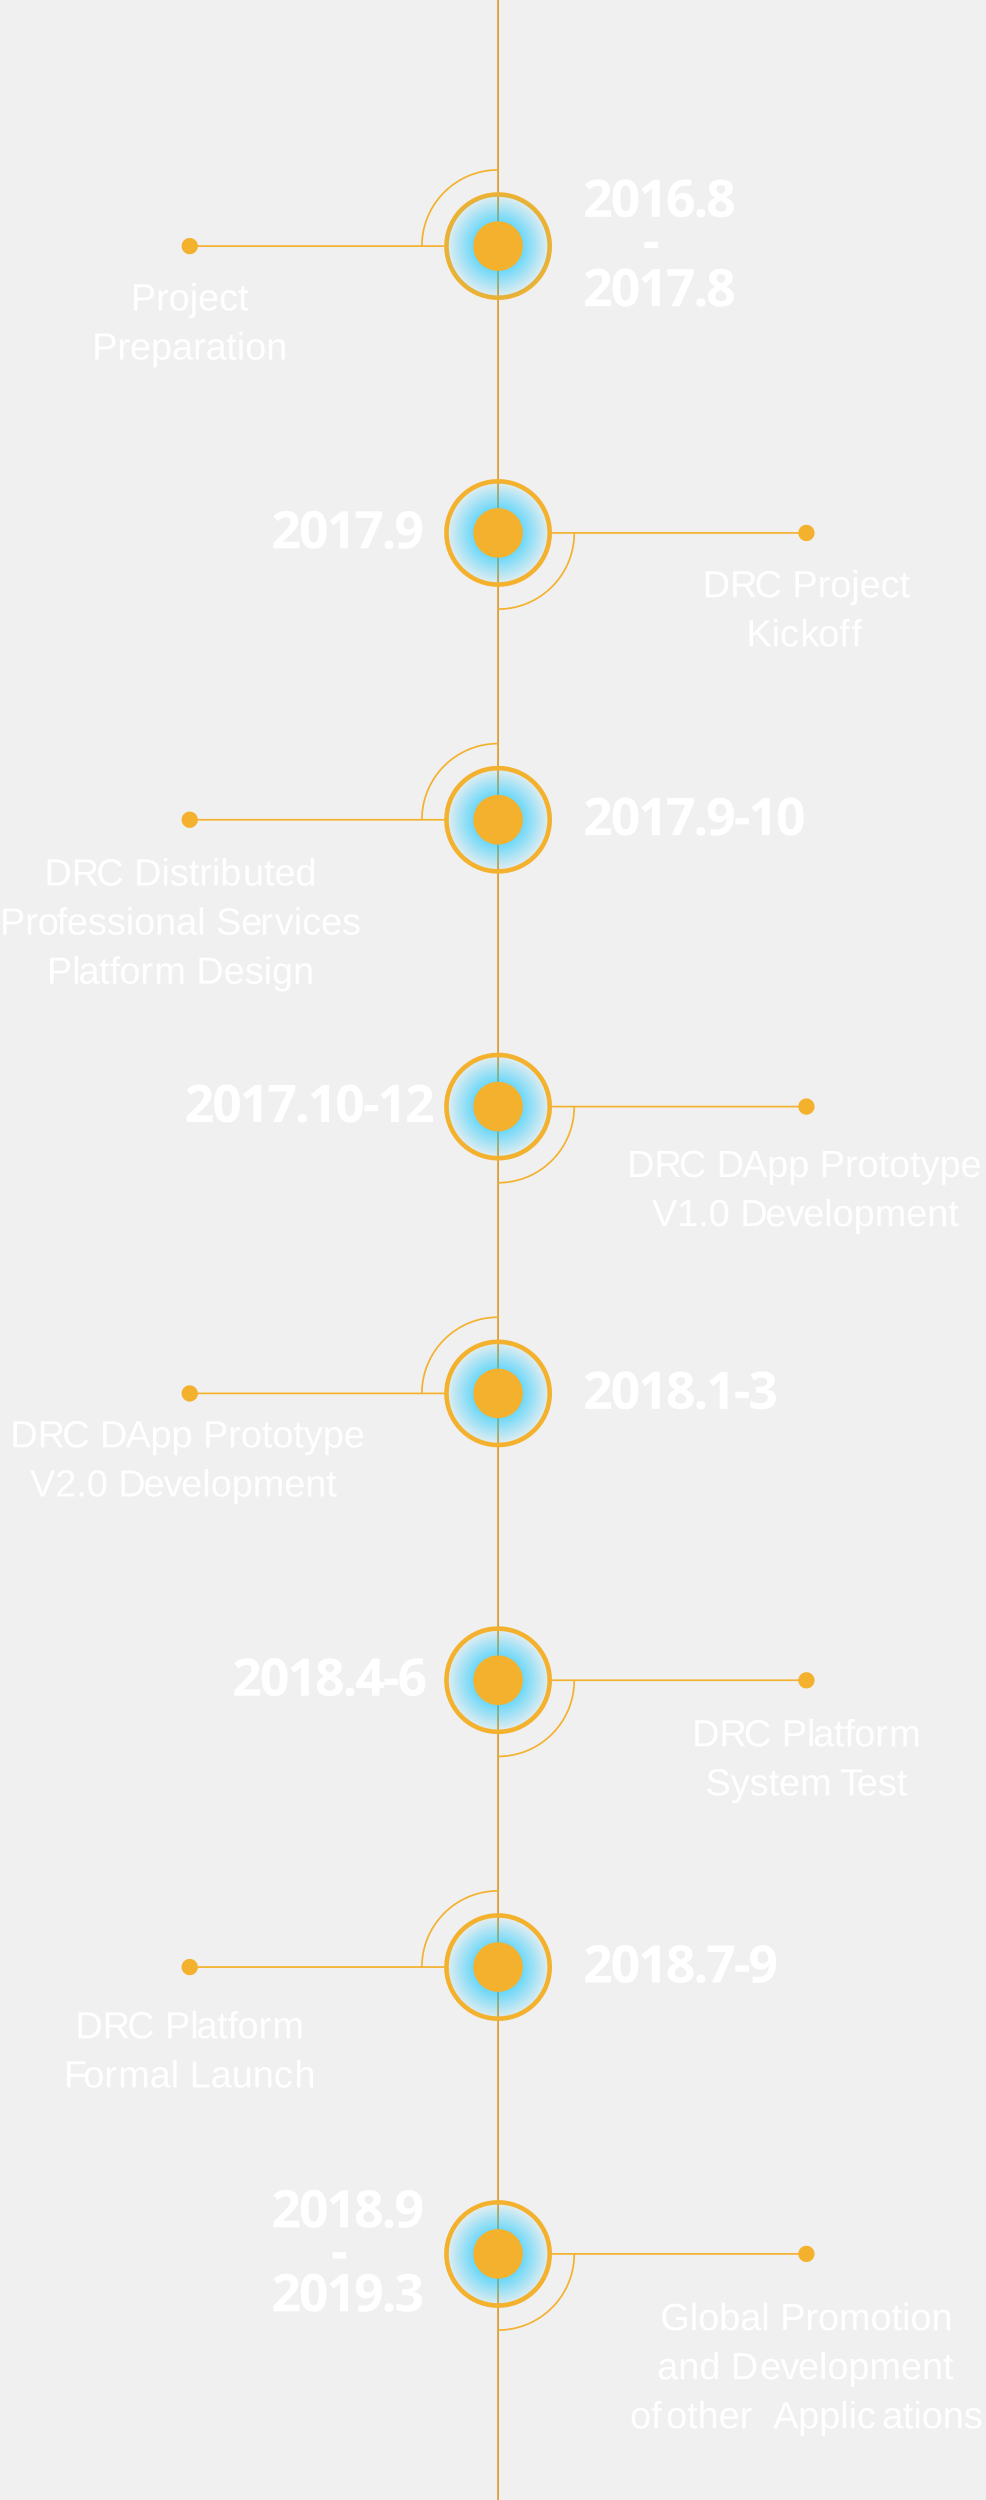
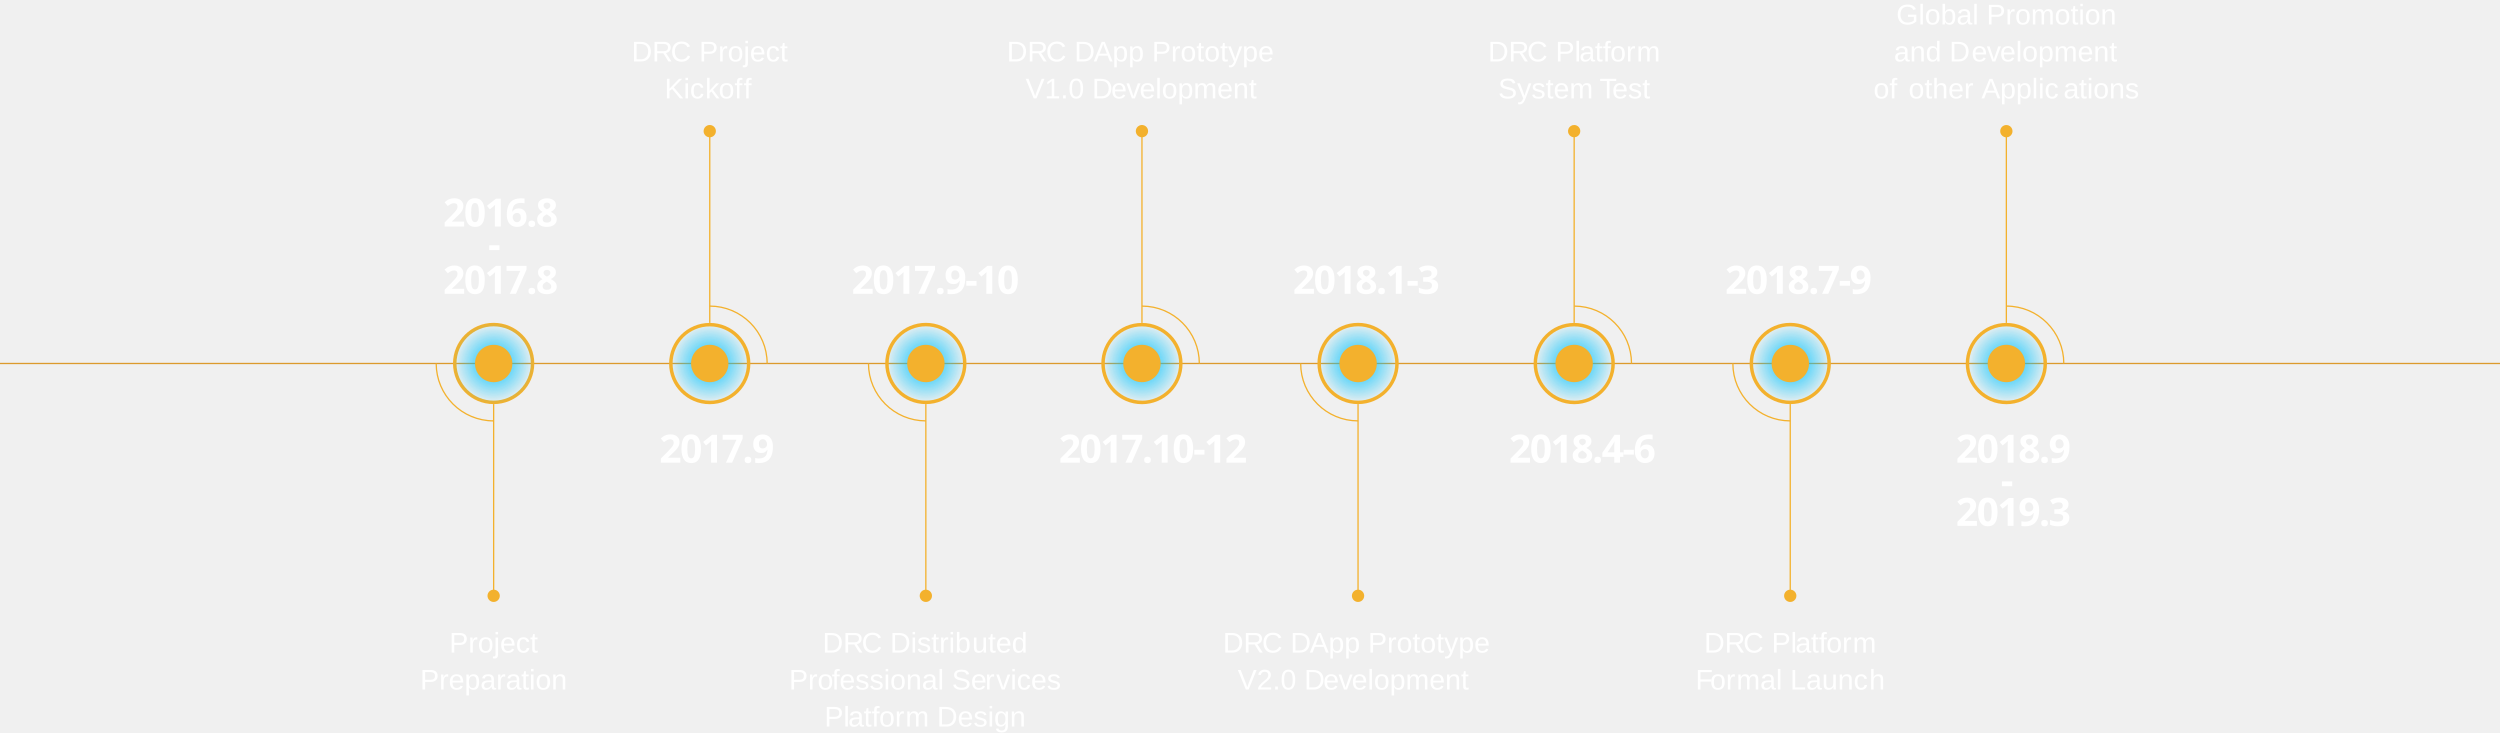
- <svg xmlns="http://www.w3.org/2000/svg" xmlns:xlink="http://www.w3.org/1999/xlink" viewBox="0 0 570.37 1446.56">
+ <svg xmlns="http://www.w3.org/2000/svg" xmlns:xlink="http://www.w3.org/1999/xlink" viewBox="0 0 1920 562.6">
  <defs>
-     <style>.cls-1{font-size:30px;font-family:Helvetica-Condensed-Bold,Helvetica Condensed;font-weight:700;letter-spacing:-.04em}.cls-1,.cls-13{fill:#fff}.cls-12{fill:none;stroke-miterlimit:10}.cls-3{fill:#f3b12d}.cls-12{stroke:#f3b12d}.cls-13{font-size:21.88px;font-family:ArialMT-Light,Arial}.cls-14{letter-spacing:-.01em}.cls-15{letter-spacing:-.02em}.cls-19{letter-spacing:.12em}.cls-21{letter-spacing:0}.cls-23{letter-spacing:-.02em}.cls-24{letter-spacing:.04em}.cls-25{letter-spacing:-.05em}.cls-27{letter-spacing:-.04em}.cls-31{letter-spacing:-.02em}</style>
-     <radialGradient id="未命名的渐变_54" cx="501.78" cy="6327.91" r="31.21" gradientTransform="rotate(90 3487.745 3128.365)" gradientUnits="userSpaceOnUse">
+     <style>.cls-1{font-size:30px;font-family:Helvetica-Condensed-Bold, Helvetica Condensed;font-weight:700;letter-spacing:-0.04em;}.cls-1,.cls-13{fill:#fff;}.cls-12,.cls-2{fill:none;stroke-miterlimit:10;}.cls-2{stroke:#dc9a2d;}.cls-3{fill:#f3b12d;}.cls-4{fill:url(#未命名的渐变_460);}.cls-5{fill:url(#未命名的渐变_460-2);}.cls-6{fill:url(#未命名的渐变_460-3);}.cls-7{fill:url(#未命名的渐变_460-4);}.cls-8{fill:url(#未命名的渐变_460-5);}.cls-9{fill:url(#未命名的渐变_460-6);}.cls-10{fill:url(#未命名的渐变_460-7);}.cls-11{fill:url(#未命名的渐变_460-8);}.cls-12{stroke:#f3b12d;}.cls-13{font-size:21.88px;font-family:ArialMT-Light, Arial;}.cls-14{letter-spacing:-0.01em;}.cls-15{letter-spacing:-0.02em;}.cls-16{letter-spacing:-0.02em;}.cls-17{letter-spacing:-0.03em;}.cls-18{letter-spacing:0.05em;}.cls-19{letter-spacing:0.12em;}.cls-20{letter-spacing:-0.01em;}.cls-21{letter-spacing:0em;}.cls-22{letter-spacing:0.05em;}.cls-23{letter-spacing:-0.02em;}.cls-24{letter-spacing:0.04em;}.cls-25{letter-spacing:-0.05em;}.cls-26{letter-spacing:-0.02em;}.cls-27{letter-spacing:-0.04em;}.cls-28{letter-spacing:-0.05em;}.cls-29{letter-spacing:0.04em;}.cls-30{letter-spacing:-0.01em;}.cls-31{letter-spacing:-0.02em;}.cls-32{letter-spacing:-0.11em;}.cls-33{letter-spacing:0em;}</style>
+     <radialGradient id="未命名的渐变_460" cx="379.12" cy="279.16" r="31.21" gradientUnits="userSpaceOnUse">
      <stop offset="0" stop-color="#00c3ff" />
      <stop offset="1" stop-color="#00c3ff" stop-opacity="0" />
    </radialGradient>
-     <radialGradient id="未命名的渐变_54-2" cx="667.75" cy="6327.91" r="31.21" xlink:href="#未命名的渐变_54" />
-     <radialGradient id="未命名的渐变_54-3" cx="833.71" cy="6327.91" r="31.21" xlink:href="#未命名的渐变_54" />
-     <radialGradient id="未命名的渐变_54-4" cx="999.68" cy="6327.91" r="31.21" xlink:href="#未命名的渐变_54" />
-     <radialGradient id="未命名的渐变_54-5" cx="1165.64" cy="6327.91" r="31.21" xlink:href="#未命名的渐变_54" />
-     <radialGradient id="未命名的渐变_54-6" cx="1331.61" cy="6327.91" r="31.21" xlink:href="#未命名的渐变_54" />
-     <radialGradient id="未命名的渐变_54-7" cx="1498.31" cy="6327.91" r="31.21" xlink:href="#未命名的渐变_54" />
-     <radialGradient id="未命名的渐变_54-8" cx="1664.25" cy="6327.91" r="31.21" xlink:href="#未命名的渐变_54" />
+     <radialGradient id="未命名的渐变_460-2" cx="545.09" cy="279.16" r="31.21" xlink:href="#未命名的渐变_460" />
+     <radialGradient id="未命名的渐变_460-3" cx="711.05" cy="279.16" r="31.21" xlink:href="#未命名的渐变_460" />
+     <radialGradient id="未命名的渐变_460-4" cx="877.02" cy="279.16" r="31.21" xlink:href="#未命名的渐变_460" />
+     <radialGradient id="未命名的渐变_460-5" cx="1042.98" cy="279.16" r="31.21" xlink:href="#未命名的渐变_460" />
+     <radialGradient id="未命名的渐变_460-6" cx="1208.95" cy="279.16" r="31.21" xlink:href="#未命名的渐变_460" />
+     <radialGradient id="未命名的渐变_460-7" cx="1375.65" cy="279.16" r="31.21" xlink:href="#未命名的渐变_460" />
+     <radialGradient id="未命名的渐变_460-8" cx="1541.59" cy="279.16" r="31.21" xlink:href="#未命名的渐变_460" />
  </defs>
  <g id="图层_2" data-name="图层 2">
    <g id="图层_1-2" data-name="图层 1">
-       <text class="cls-1" transform="translate(337.41 125.49)" id="_编组_" data-name="&lt;编组&gt;">2016.8<tspan x="34.5" y="24.28">-</tspan>
-         <tspan x="0" y="51.65">2017.8</tspan>
-       </text>
-       <text class="cls-1" transform="translate(157.02 317.29)" id="_编组_2" data-name="&lt;编组&gt;">2017.9</text>
-       <path id="_路径_" data-name="&lt;路径&gt;" stroke="#dc9a2d" fill="none" stroke-miterlimit="10" d="M288.2 0v1446.56" />
+       <g id="_编组_" data-name="&lt;编组&gt;">
+         <text class="cls-1" transform="translate(340.3 173.98)">2016.8<tspan x="34.5" y="24.28">-</tspan>
+           <tspan x="0" y="51.65">2017.8</tspan>
+         </text>
+       </g>
+       <g id="_编组_2" data-name="&lt;编组&gt;">
+         <text class="cls-1" transform="translate(506.32 355.33)">2017.9</text>
+       </g>
+       <line id="_路径_" data-name="&lt;路径&gt;" class="cls-2" y1="279.16" x2="1920" y2="279.16" />
      <g id="_编组_3" data-name="&lt;编组&gt;">
-         <path id="_复合路径_" data-name="&lt;复合路径&gt;" class="cls-3" d="M257 142.4a31.21 31.21 0 1 1 31.2 31.21A31.23 31.23 0 0 1 257 142.4zm59.74 0a28.54 28.54 0 1 0-28.54 28.54 28.57 28.57 0 0 0 28.54-28.54z" />
+         <path id="_复合路径_" data-name="&lt;复合路径&gt;" class="cls-3" d="M379.12,310.36a31.21,31.21,0,1,1,31.21-31.2A31.23,31.23,0,0,1,379.12,310.36Zm0-59.74a28.54,28.54,0,1,0,28.54,28.54A28.57,28.57,0,0,0,379.12,250.62Z" />
      </g>
      <g id="_编组_4" data-name="&lt;编组&gt;">
-         <path id="_复合路径_2" data-name="&lt;复合路径&gt;" d="M257 142.4a31.21 31.21 0 1 1 31.2 31.21A31.23 31.23 0 0 1 257 142.4z" fill="url(#未命名的渐变_54)" />
+         <path id="_复合路径_2" data-name="&lt;复合路径&gt;" class="cls-4" d="M379.12,310.36a31.21,31.21,0,1,1,31.21-31.2A31.23,31.23,0,0,1,379.12,310.36Z" />
      </g>
      <g id="_编组_5" data-name="&lt;编组&gt;">
-         <path id="_复合路径_3" data-name="&lt;复合路径&gt;" d="M257 308.37a31.21 31.21 0 1 1 31.2 31.2 31.24 31.24 0 0 1-31.2-31.2z" fill="url(#未命名的渐变_54-2)" />
+         <path id="_复合路径_3" data-name="&lt;复合路径&gt;" class="cls-5" d="M545.09,310.36a31.21,31.21,0,1,1,31.2-31.2A31.24,31.24,0,0,1,545.09,310.36Z" />
      </g>
      <g id="_编组_6" data-name="&lt;编组&gt;">
-         <path id="_复合路径_4" data-name="&lt;复合路径&gt;" d="M257 474.33a31.21 31.21 0 1 1 31.2 31.21 31.23 31.23 0 0 1-31.2-31.21z" fill="url(#未命名的渐变_54-3)" />
+         <path id="_复合路径_4" data-name="&lt;复合路径&gt;" class="cls-6" d="M711.05,310.36a31.21,31.21,0,1,1,31.21-31.2A31.23,31.23,0,0,1,711.05,310.36Z" />
      </g>
      <g id="_编组_7" data-name="&lt;编组&gt;">
-         <path id="_复合路径_5" data-name="&lt;复合路径&gt;" d="M257 640.3a31.21 31.21 0 1 1 31.2 31.2 31.24 31.24 0 0 1-31.2-31.2z" fill="url(#未命名的渐变_54-4)" />
+         <path id="_复合路径_5" data-name="&lt;复合路径&gt;" class="cls-7" d="M877,310.36a31.21,31.21,0,1,1,31.2-31.2A31.24,31.24,0,0,1,877,310.36Z" />
      </g>
      <g id="_编组_8" data-name="&lt;编组&gt;">
-         <path id="_复合路径_6" data-name="&lt;复合路径&gt;" d="M257 806.26a31.21 31.21 0 1 1 31.2 31.21 31.23 31.23 0 0 1-31.2-31.21z" fill="url(#未命名的渐变_54-5)" />
+         <path id="_复合路径_6" data-name="&lt;复合路径&gt;" class="cls-8" d="M1043,310.36a31.21,31.21,0,1,1,31.21-31.2A31.23,31.23,0,0,1,1043,310.36Z" />
      </g>
      <g id="_编组_9" data-name="&lt;编组&gt;">
-         <path id="_复合路径_7" data-name="&lt;复合路径&gt;" d="M257 972.23a31.21 31.21 0 1 1 31.2 31.2 31.24 31.24 0 0 1-31.2-31.2z" fill="url(#未命名的渐变_54-6)" />
+         <path id="_复合路径_7" data-name="&lt;复合路径&gt;" class="cls-9" d="M1209,310.36a31.21,31.21,0,1,1,31.2-31.2A31.24,31.24,0,0,1,1209,310.36Z" />
      </g>
      <g id="_编组_10" data-name="&lt;编组&gt;">
-         <path id="_复合路径_8" data-name="&lt;复合路径&gt;" d="M257 1138.93a31.21 31.21 0 1 1 31.2 31.2 31.24 31.24 0 0 1-31.2-31.2z" fill="url(#未命名的渐变_54-7)" />
+         <path id="_复合路径_8" data-name="&lt;复合路径&gt;" class="cls-10" d="M1375.65,310.36a31.21,31.21,0,1,1,31.2-31.2A31.24,31.24,0,0,1,1375.65,310.36Z" />
      </g>
      <g id="_编组_11" data-name="&lt;编组&gt;">
-         <path id="_复合路径_9" data-name="&lt;复合路径&gt;" d="M257 1304.87a31.21 31.21 0 1 1 31.2 31.21 31.23 31.23 0 0 1-31.2-31.21z" fill="url(#未命名的渐变_54-8)" />
-       </g>
-       <path id="_路径_2" data-name="&lt;路径&gt;" class="cls-12" d="M244.12 142.4a44.09 44.09 0 0 1 44.08-44.08" />
-       <path id="_路径_3" data-name="&lt;路径&gt;" class="cls-12" d="M332.28 308.37a44.09 44.09 0 0 1-44.08 44.08" />
-       <path id="_路径_4" data-name="&lt;路径&gt;" class="cls-12" d="M332.28 640.3a44.09 44.09 0 0 1-44.08 44.08" />
-       <path id="_路径_5" data-name="&lt;路径&gt;" class="cls-12" d="M332.28 972.23a44.09 44.09 0 0 1-44.08 44.08" />
-       <path id="_路径_6" data-name="&lt;路径&gt;" class="cls-12" d="M332.28 1304.16a44.09 44.09 0 0 1-44.08 44.08" />
-       <path id="_路径_7" data-name="&lt;路径&gt;" class="cls-12" d="M257.02 142.4H109.78" />
-       <circle id="_路径_8" data-name="&lt;路径&gt;" class="cls-3" cx="288.2" cy="142.4" r="14.35" />
-       <circle id="_路径_9" data-name="&lt;路径&gt;" class="cls-3" cx="288.2" cy="1304.16" r="14.35" />
+         <path id="_复合路径_9" data-name="&lt;复合路径&gt;" class="cls-11" d="M1541.59,310.36a31.21,31.21,0,1,1,31.21-31.2A31.23,31.23,0,0,1,1541.59,310.36Z" />
+       </g>
+       <path id="_路径_2" data-name="&lt;路径&gt;" class="cls-12" d="M379.12,323.24A44.09,44.09,0,0,1,335,279.16" />
+       <path id="_路径_3" data-name="&lt;路径&gt;" class="cls-12" d="M545.09,235.08a44.08,44.08,0,0,1,44.07,44.08" />
+       <path id="_路径_4" data-name="&lt;路径&gt;" class="cls-12" d="M877,235.08a44.09,44.09,0,0,1,44.08,44.08" />
+       <path id="_路径_5" data-name="&lt;路径&gt;" class="cls-12" d="M1209,235.08A44.09,44.09,0,0,1,1253,279.16" />
+       <path id="_路径_6" data-name="&lt;路径&gt;" class="cls-12" d="M1540.88,235.08A44.09,44.09,0,0,1,1585,279.16" />
+       <line id="_路径_7" data-name="&lt;路径&gt;" class="cls-12" x1="379.12" y1="310.34" x2="379.12" y2="457.58" />
+       <circle id="_路径_8" data-name="&lt;路径&gt;" class="cls-3" cx="379.12" cy="279.16" r="14.35" transform="translate(42.84 608.67) rotate(-80.78)" />
+       <circle id="_路径_9" data-name="&lt;路径&gt;" class="cls-3" cx="1540.88" cy="279.16" r="14.35" transform="translate(10.46 610.92) rotate(-22.5)" />
      <g id="_编组_12" data-name="&lt;编组&gt;">
-         <path id="_复合路径_10" data-name="&lt;复合路径&gt;" class="cls-3" d="M319.41 1304.16A31.21 31.21 0 1 1 288.2 1273a31.24 31.24 0 0 1 31.21 31.16zm-59.75 0a28.54 28.54 0 1 0 28.54-28.54 28.58 28.58 0 0 0-28.54 28.54z" />
-       </g>
-       <path id="_路径_10" data-name="&lt;路径&gt;" class="cls-12" d="M319.38 1304.16h147.24" />
-       <circle id="_路径_11" data-name="&lt;路径&gt;" class="cls-3" cx="288.2" cy="474.33" r="14.35" />
+         <path id="_复合路径_10" data-name="&lt;复合路径&gt;" class="cls-3" d="M1540.88,248a31.21,31.21,0,1,1-31.21,31.21A31.24,31.24,0,0,1,1540.88,248Zm0,59.75a28.54,28.54,0,1,0-28.54-28.54A28.58,28.58,0,0,0,1540.88,307.7Z" />
+       </g>
+       <line id="_路径_10" data-name="&lt;路径&gt;" class="cls-12" x1="1540.88" y1="247.98" x2="1540.88" y2="100.74" />
+       <circle id="_路径_11" data-name="&lt;路径&gt;" class="cls-3" cx="711.05" cy="279.16" r="14.35" transform="translate(321.6 936.31) rotate(-80.78)" />
      <g id="_编组_13" data-name="&lt;编组&gt;">
-         <path id="_复合路径_11" data-name="&lt;复合路径&gt;" class="cls-3" d="M257 474.33a31.21 31.21 0 1 1 31.2 31.21 31.23 31.23 0 0 1-31.2-31.21zm59.74 0a28.54 28.54 0 1 0-28.54 28.54 28.57 28.57 0 0 0 28.54-28.54z" />
-       </g>
-       <path id="_路径_12" data-name="&lt;路径&gt;" class="cls-12" d="M244.12 474.33a44.08 44.08 0 0 1 44.08-44.07" />
-       <path id="_路径_13" data-name="&lt;路径&gt;" class="cls-12" d="M257.02 474.33H109.78" />
-       <circle id="_路径_14" data-name="&lt;路径&gt;" class="cls-3" cx="288.2" cy="972.23" r="14.35" />
+         <path id="_复合路径_11" data-name="&lt;复合路径&gt;" class="cls-3" d="M711.05,310.36a31.21,31.21,0,1,1,31.21-31.2A31.23,31.23,0,0,1,711.05,310.36Zm0-59.74a28.54,28.54,0,1,0,28.54,28.54A28.57,28.57,0,0,0,711.05,250.62Z" />
+       </g>
+       <path id="_路径_12" data-name="&lt;路径&gt;" class="cls-12" d="M711.05,323.24A44.09,44.09,0,0,1,667,279.16" />
+       <line id="_路径_13" data-name="&lt;路径&gt;" class="cls-12" x1="711.05" y1="310.34" x2="711.05" y2="457.58" />
+       <circle id="_路径_14" data-name="&lt;路径&gt;" class="cls-3" cx="1208.95" cy="279.16" r="14.35" transform="translate(-14.8 483.89) rotate(-22.5)" />
      <g id="_编组_14" data-name="&lt;编组&gt;">
-         <path id="_复合路径_12" data-name="&lt;复合路径&gt;" class="cls-3" d="M319.41 972.23A31.21 31.21 0 1 1 288.2 941a31.24 31.24 0 0 1 31.21 31.23zm-59.75 0a28.54 28.54 0 1 0 28.54-28.54 28.58 28.58 0 0 0-28.54 28.54z" />
-       </g>
-       <path id="_路径_15" data-name="&lt;路径&gt;" class="cls-12" d="M319.38 972.23h147.24" />
-       <circle id="_路径_16" data-name="&lt;路径&gt;" class="cls-3" cx="288.2" cy="806.26" r="14.35" />
+         <path id="_复合路径_12" data-name="&lt;复合路径&gt;" class="cls-3" d="M1209,248a31.21,31.21,0,1,1-31.21,31.21A31.24,31.24,0,0,1,1209,248Zm0,59.75a28.54,28.54,0,1,0-28.54-28.54A28.57,28.57,0,0,0,1209,307.7Z" />
+       </g>
+       <line id="_路径_15" data-name="&lt;路径&gt;" class="cls-12" x1="1208.95" y1="247.98" x2="1208.95" y2="100.74" />
+       <circle id="_路径_16" data-name="&lt;路径&gt;" class="cls-3" cx="1042.98" cy="279.16" r="14.35" transform="translate(600.36 1263.96) rotate(-80.78)" />
      <g id="_编组_15" data-name="&lt;编组&gt;">
-         <path id="_复合路径_13" data-name="&lt;复合路径&gt;" class="cls-3" d="M257 806.26a31.21 31.21 0 1 1 31.2 31.21 31.23 31.23 0 0 1-31.2-31.21zm59.74 0a28.54 28.54 0 1 0-28.54 28.54 28.57 28.57 0 0 0 28.54-28.54z" />
-       </g>
-       <path id="_路径_17" data-name="&lt;路径&gt;" class="cls-12" d="M244.12 806.26a44.08 44.08 0 0 1 44.08-44.07" />
-       <path id="_路径_18" data-name="&lt;路径&gt;" class="cls-12" d="M257.02 806.26H109.78" />
-       <circle id="_路径_19" data-name="&lt;路径&gt;" class="cls-3" cx="288.2" cy="640.3" r="14.35" />
+         <path id="_复合路径_13" data-name="&lt;复合路径&gt;" class="cls-3" d="M1043,310.36a31.21,31.21,0,1,1,31.21-31.2A31.23,31.23,0,0,1,1043,310.36Zm0-59.74a28.54,28.54,0,1,0,28.54,28.54A28.57,28.57,0,0,0,1043,250.62Z" />
+       </g>
+       <path id="_路径_17" data-name="&lt;路径&gt;" class="cls-12" d="M1043,323.24a44.09,44.09,0,0,1-44.08-44.08" />
+       <line id="_路径_18" data-name="&lt;路径&gt;" class="cls-12" x1="1042.98" y1="310.34" x2="1042.98" y2="457.58" />
+       <circle id="_路径_19" data-name="&lt;路径&gt;" class="cls-3" cx="877.02" cy="279.16" r="14.35" transform="translate(-40.07 356.87) rotate(-22.5)" />
      <g id="_编组_16" data-name="&lt;编组&gt;">
-         <path id="_复合路径_14" data-name="&lt;复合路径&gt;" class="cls-3" d="M319.41 640.3a31.21 31.21 0 1 1-31.21-31.21 31.24 31.24 0 0 1 31.21 31.21zm-59.75 0a28.54 28.54 0 1 0 28.54-28.54 28.58 28.58 0 0 0-28.54 28.54z" />
-       </g>
-       <path id="_路径_20" data-name="&lt;路径&gt;" class="cls-12" d="M319.38 640.3h147.24" />
-       <circle id="_路径_21" data-name="&lt;路径&gt;" class="cls-3" cx="288.2" cy="1138.19" r="14.35" />
+         <path id="_复合路径_14" data-name="&lt;复合路径&gt;" class="cls-3" d="M877,248a31.21,31.21,0,1,1-31.21,31.21A31.24,31.24,0,0,1,877,248Zm0,59.75a28.54,28.54,0,1,0-28.54-28.54A28.57,28.57,0,0,0,877,307.7Z" />
+       </g>
+       <line id="_路径_20" data-name="&lt;路径&gt;" class="cls-12" x1="877.02" y1="247.98" x2="877.02" y2="100.74" />
+       <circle id="_路径_21" data-name="&lt;路径&gt;" class="cls-3" cx="1374.91" cy="279.16" r="14.35" transform="translate(879.12 1591.6) rotate(-80.78)" />
      <g id="_编组_17" data-name="&lt;编组&gt;">
-         <path id="_复合路径_15" data-name="&lt;复合路径&gt;" class="cls-3" d="M257 1138.19a31.21 31.21 0 1 1 31.2 31.21 31.23 31.23 0 0 1-31.2-31.21zm59.74 0a28.54 28.54 0 1 0-28.54 28.54 28.57 28.57 0 0 0 28.54-28.54z" />
-       </g>
-       <path id="_路径_22" data-name="&lt;路径&gt;" class="cls-12" d="M244.12 1138.19a44.08 44.08 0 0 1 44.08-44.07" />
-       <path id="_路径_23" data-name="&lt;路径&gt;" class="cls-12" d="M257.02 1138.19H109.78" />
-       <circle id="_路径_24" data-name="&lt;路径&gt;" class="cls-3" cx="288.2" cy="308.37" r="14.35" />
+         <path id="_复合路径_15" data-name="&lt;复合路径&gt;" class="cls-3" d="M1374.91,310.36a31.21,31.21,0,1,1,31.21-31.2A31.23,31.23,0,0,1,1374.91,310.36Zm0-59.74a28.54,28.54,0,1,0,28.54,28.54A28.57,28.57,0,0,0,1374.91,250.62Z" />
+       </g>
+       <path id="_路径_22" data-name="&lt;路径&gt;" class="cls-12" d="M1374.91,323.24a44.08,44.08,0,0,1-44.07-44.08" />
+       <line id="_路径_23" data-name="&lt;路径&gt;" class="cls-12" x1="1374.91" y1="310.34" x2="1374.91" y2="457.58" />
+       <circle id="_路径_24" data-name="&lt;路径&gt;" class="cls-3" cx="545.09" cy="279.16" r="14.35" transform="translate(-65.34 229.85) rotate(-22.5)" />
      <g id="_编组_18" data-name="&lt;编组&gt;">
-         <path id="_复合路径_16" data-name="&lt;复合路径&gt;" class="cls-3" d="M319.41 308.37a31.21 31.21 0 1 1-31.21-31.21 31.24 31.24 0 0 1 31.21 31.21zm-59.75 0a28.54 28.54 0 1 0 28.54-28.54 28.58 28.58 0 0 0-28.54 28.54z" />
-       </g>
-       <path id="_路径_25" data-name="&lt;路径&gt;" class="cls-12" d="M319.38 308.37h147.24" />
-       <text class="cls-13" transform="translate(75.73 179.62)" id="_编组_19" data-name="&lt;编组&gt;">Project<tspan x="-22.39" y="28.4">Prepar</tspan>
-         <tspan class="cls-14" x="43.26" y="28.4">a</tspan>
-         <tspan x="55.21" y="28.4">tion</tspan>
-       </text>
-       <text class="cls-13" transform="translate(406.64 345.59)" id="_编组_20" data-name="&lt;编组&gt;">D<tspan class="cls-15" x="15.8" y="0">R</tspan>
-         <tspan x="29.98" y="0">C Project</tspan>
-         <tspan x="25.29" y="28.4">Ki</tspan>
-         <tspan x="44.74" y="28.4" letter-spacing="-.02em">c</tspan>
-         <tspan x="56.47" y="28.4" letter-spacing="-.03em">k</tspan>
-         <tspan x="66.8" y="28.4">o</tspan>
-         <tspan x="78.97" y="28.4" letter-spacing=".05em">f</tspan>
-         <tspan class="cls-19" x="86.03" y="28.4">f</tspan>
-       </text>
-       <path id="_路径_26" data-name="&lt;路径&gt;" class="cls-3" d="M109.78 147.12a4.72 4.72 0 1 1 4.72-4.72 4.72 4.72 0 0 1-4.72 4.72z" />
-       <text class="cls-1" transform="translate(337.41 483.2)" id="_编组_21" data-name="&lt;编组&gt;">2017.9-10</text>
-       <text class="cls-13" transform="translate(25.75 512.35)" id="_编组_22" data-name="&lt;编组&gt;">D<tspan class="cls-15" x="15.8" y="0">R</tspan>
-         <tspan x="29.98" y="0">C Distri</tspan>
-         <tspan x="101.69" y="0" letter-spacing="-.01em">b</tspan>
-         <tspan class="cls-21" x="114.84" y="0">uted</tspan>
-         <tspan x="-25.75" y="28.4">Pro</tspan>
-         <tspan class="cls-14" x="7.08" y="28.4">f</tspan>
-         <tspan x="12.94" y="28.4">essional Se</tspan>
-         <tspan x="124.83" y="28.4" letter-spacing=".05em">r</tspan>
-         <tspan x="133.3" y="28.4">vices</tspan>
-         <tspan x="1.42" y="56.81">Pl</tspan>
-         <tspan class="cls-14" x="19.65" y="56.81">a</tspan>
-         <tspan x="31.6" y="56.81">t</tspan>
-         <tspan class="cls-23" x="37.68" y="56.81">f</tspan>
-         <tspan class="cls-21" x="43.35" y="56.81">o</tspan>
-         <tspan class="cls-24" x="55.52" y="56.81">r</tspan>
-         <tspan class="cls-21" x="63.59" y="56.81">m Design</tspan>
-       </text>
-       <path id="_路径_27" data-name="&lt;路径&gt;" class="cls-3" d="M109.78 479.05a4.72 4.72 0 1 1 4.72-4.72 4.72 4.72 0 0 1-4.72 4.72z" />
-       <text class="cls-1" transform="translate(337.41 815.19)" id="_编组_23" data-name="&lt;编组&gt;">2018.1-3</text>
-       <text class="cls-13" transform="translate(6.03 837.47)" id="_编组_24" data-name="&lt;编组&gt;">D<tspan class="cls-15" x="15.8" y="0">R</tspan>
-         <tspan x="29.98" y="0">C </tspan>
-         <tspan class="cls-25" x="51.86" y="0">D</tspan>
-         <tspan class="cls-14" x="66.66" y="0">A</tspan>
-         <tspan x="81.03" y="0">pp Prototype</tspan>
-         <tspan x="11.35" y="28.4">V2.0 D</tspan>
-         <tspan x="77.02" y="28.4" letter-spacing="-.02em">e</tspan>
-         <tspan class="cls-27" x="88.73" y="28.4">v</tspan>
-         <tspan x="98.86" y="28.4">elopment</tspan>
-       </text>
-       <path id="_路径_28" data-name="&lt;路径&gt;" class="cls-3" d="M109.78 811a4.72 4.72 0 1 1 4.72-4.72 4.72 4.72 0 0 1-4.72 4.72z" />
-       <text class="cls-1" transform="translate(337.41 1147.12)" id="_编组_25" data-name="&lt;编组&gt;">2018.7-9</text>
-       <text class="cls-13" transform="translate(43.65 1179.42)" id="_编组_26" data-name="&lt;编组&gt;">D<tspan class="cls-15" x="15.8" y="0">R</tspan>
-         <tspan x="29.98" y="0">C Pl</tspan>
-         <tspan class="cls-14" x="70.09" y="0">a</tspan>
-         <tspan x="82.04" y="0">t</tspan>
-         <tspan class="cls-23" x="88.12" y="0">f</tspan>
-         <tspan class="cls-21" x="93.79" y="0">o</tspan>
-         <tspan class="cls-24" x="105.96" y="0">r</tspan>
-         <tspan class="cls-21" x="114.03" y="0">m</tspan>
-         <tspan x="-6.63" y="28.4" letter-spacing="-.05em">F</tspan>
-         <tspan x="4.53" y="28.4">o</tspan>
-         <tspan x="16.7" y="28.4" letter-spacing=".04em">r</tspan>
-         <tspan x="24.77" y="28.4">mal Laun</tspan>
-         <tspan x="114.78" y="28.4" letter-spacing="-.01em">c</tspan>
-         <tspan x="126.73" y="28.4">h</tspan>
-       </text>
-       <path id="_路径_29" data-name="&lt;路径&gt;" class="cls-3" d="M109.78 1142.91a4.72 4.72 0 1 1 4.72-4.72 4.72 4.72 0 0 1-4.72 4.72z" />
-       <path id="_路径_30" data-name="&lt;路径&gt;" class="cls-3" d="M466.62 313.09a4.72 4.72 0 1 1 4.72-4.72 4.72 4.72 0 0 1-4.72 4.72z" />
-       <text class="cls-1" transform="translate(106.83 649.22)" id="_编组_27" data-name="&lt;编组&gt;">2017.10-12</text>
-       <text class="cls-13" transform="translate(362.87 681.04)" id="_编组_28" data-name="&lt;编组&gt;">D<tspan class="cls-15" x="15.8" y="0">R</tspan>
-         <tspan x="29.98" y="0">C </tspan>
-         <tspan class="cls-25" x="51.86" y="0">D</tspan>
-         <tspan class="cls-14" x="66.66" y="0">A</tspan>
-         <tspan x="81.03" y="0">pp Prototype</tspan>
-         <tspan x="14.39" y="28.4">V1.0 D</tspan>
-         <tspan class="cls-31" x="80.06" y="28.4">e</tspan>
-         <tspan class="cls-27" x="91.77" y="28.4">v</tspan>
-         <tspan x="101.9" y="28.4">elopment</tspan>
-       </text>
-       <path id="_路径_31" data-name="&lt;路径&gt;" class="cls-3" d="M466.62 645a4.72 4.72 0 1 1 4.72-4.72 4.72 4.72 0 0 1-4.72 4.72z" />
-       <text class="cls-1" transform="translate(134.4 981.17)" id="_编组_29" data-name="&lt;编组&gt;">2018.4-6</text>
-       <text class="cls-13" transform="translate(400.49 1010.45)" id="_编组_30" data-name="&lt;编组&gt;">D<tspan class="cls-15" x="15.8" y="0">R</tspan>
-         <tspan x="29.98" y="0">C Pl</tspan>
-         <tspan class="cls-14" x="70.09" y="0">a</tspan>
-         <tspan x="82.04" y="0">t</tspan>
-         <tspan class="cls-23" x="88.12" y="0">f</tspan>
-         <tspan class="cls-21" x="93.79" y="0">o</tspan>
-         <tspan class="cls-24" x="105.96" y="0">r</tspan>
-         <tspan class="cls-21" x="114.03" y="0">m</tspan>
-         <tspan x="7.77" y="28.4">System </tspan>
-         <tspan x="85.59" y="28.4" letter-spacing="-.11em">T</tspan>
-         <tspan class="cls-21" x="95.3" y="28.4">est</tspan>
-       </text>
-       <path id="_路径_32" data-name="&lt;路径&gt;" class="cls-3" d="M466.62 977a4.72 4.72 0 1 1 4.72-4.72 4.72 4.72 0 0 1-4.72 4.72z" />
-       <text class="cls-1" transform="translate(157.02 1288.79)" id="_编组_31" data-name="&lt;编组&gt;">2018.9<tspan x="34.5" y="24.28">-</tspan>
-         <tspan x="0" y="48.55">2019.3</tspan>
-       </text>
-       <text class="cls-13" transform="translate(382.11 1348.24)" id="_编组_32" data-name="&lt;编组&gt;">Global Promotion<tspan x="-1.81" y="28.4">and D</tspan>
-         <tspan class="cls-31" x="57.78" y="28.4">e</tspan>
-         <tspan class="cls-27" x="69.49" y="28.4">v</tspan>
-         <tspan class="cls-21" x="79.62" y="28.4">elopment</tspan>
-         <tspan x="-17.5" y="56.81">o</tspan>
-         <tspan class="cls-19" x="-5.33" y="56.81">f</tspan>
-         <tspan x="3.32" y="56.81"> other </tspan>
-         <tspan class="cls-14" x="65.35" y="56.81">A</tspan>
-         <tspan x="79.73" y="56.81" letter-spacing="0">pplic</tspan>
-         <tspan class="cls-14" x="128.36" y="56.81">a</tspan>
-         <tspan x="140.31" y="56.81">tions</tspan>
-       </text>
-       <path id="_路径_33" data-name="&lt;路径&gt;" class="cls-3" d="M466.62 1308.88a4.72 4.72 0 1 1 4.72-4.72 4.72 4.72 0 0 1-4.72 4.72z" />
+         <path id="_复合路径_16" data-name="&lt;复合路径&gt;" class="cls-3" d="M545.09,248a31.21,31.21,0,1,1-31.21,31.21A31.24,31.24,0,0,1,545.09,248Zm0,59.75a28.54,28.54,0,1,0-28.54-28.54A28.57,28.57,0,0,0,545.09,307.7Z" />
+       </g>
+       <line id="_路径_25" data-name="&lt;路径&gt;" class="cls-12" x1="545.09" y1="247.98" x2="545.09" y2="100.74" />
+       <g id="_编组_19" data-name="&lt;编组&gt;">
+         <text class="cls-13" transform="translate(345.07 501.18)">Project<tspan x="-22.39" y="28.4">Prepar</tspan>
+           <tspan class="cls-14" x="43.26" y="28.4">a</tspan>
+           <tspan x="55.21" y="28.4">tion</tspan>
+         </text>
+       </g>
+       <g id="_编组_20" data-name="&lt;编组&gt;">
+         <text class="cls-13" transform="translate(485.1 47.18)">D<tspan class="cls-15" x="15.8" y="0">R</tspan>
+           <tspan x="29.98" y="0">C Project</tspan>
+           <tspan x="25.29" y="28.4">Ki</tspan>
+           <tspan class="cls-16" x="44.74" y="28.4">c</tspan>
+           <tspan class="cls-17" x="56.47" y="28.4">k</tspan>
+           <tspan x="66.8" y="28.4">o</tspan>
+           <tspan class="cls-18" x="78.97" y="28.4">f</tspan>
+           <tspan class="cls-19" x="86.03" y="28.4">f</tspan>
+         </text>
+       </g>
+       <path id="_路径_26" data-name="&lt;路径&gt;" class="cls-3" d="M383.84,457.58a4.72,4.72,0,1,1-4.72-4.72A4.72,4.72,0,0,1,383.84,457.58Z" />
+       <g id="_编组_21" data-name="&lt;编组&gt;">
+         <text class="cls-1" transform="translate(654.04 225.63)">2017.9-10</text>
+       </g>
+       <g id="_编组_22" data-name="&lt;编组&gt;">
+         <text class="cls-13" transform="translate(631.74 501.18)">D<tspan class="cls-15" x="15.8" y="0">R</tspan>
+           <tspan x="29.98" y="0">C Distri</tspan>
+           <tspan class="cls-20" x="101.69" y="0">b</tspan>
+           <tspan class="cls-21" x="114.84" y="0">uted</tspan>
+           <tspan x="-25.75" y="28.4">Pro</tspan>
+           <tspan class="cls-14" x="7.08" y="28.4">f</tspan>
+           <tspan x="12.94" y="28.4">essional Se</tspan>
+           <tspan class="cls-22" x="124.83" y="28.4">r</tspan>
+           <tspan x="133.3" y="28.4">vices</tspan>
+           <tspan x="1.42" y="56.81">Pl</tspan>
+           <tspan class="cls-14" x="19.65" y="56.81">a</tspan>
+           <tspan x="31.6" y="56.81">t</tspan>
+           <tspan class="cls-23" x="37.68" y="56.81">f</tspan>
+           <tspan class="cls-21" x="43.35" y="56.81">o</tspan>
+           <tspan class="cls-24" x="55.52" y="56.81">r</tspan>
+           <tspan class="cls-21" x="63.59" y="56.81">m Design</tspan>
+         </text>
+       </g>
+       <path id="_路径_27" data-name="&lt;路径&gt;" class="cls-3" d="M715.77,457.58a4.72,4.72,0,1,1-4.72-4.72A4.72,4.72,0,0,1,715.77,457.58Z" />
+       <g id="_编组_23" data-name="&lt;编组&gt;">
+         <text class="cls-1" transform="translate(992.92 225.63)">2018.1-3</text>
+       </g>
+       <g id="_编组_24" data-name="&lt;编组&gt;">
+         <text class="cls-13" transform="translate(939.23 501.18)">D<tspan class="cls-15" x="15.8" y="0">R</tspan>
+           <tspan x="29.98" y="0">C </tspan>
+           <tspan class="cls-25" x="51.86" y="0">D</tspan>
+           <tspan class="cls-14" x="66.66" y="0">A</tspan>
+           <tspan x="81.03" y="0">pp Prototype</tspan>
+           <tspan x="11.35" y="28.4">V2.0 D</tspan>
+           <tspan class="cls-26" x="77.02" y="28.4">e</tspan>
+           <tspan class="cls-27" x="88.73" y="28.4">v</tspan>
+           <tspan x="98.86" y="28.4">elopment </tspan>
+         </text>
+       </g>
+       <path id="_路径_28" data-name="&lt;路径&gt;" class="cls-3" d="M1047.7,457.58a4.72,4.72,0,1,1-4.72-4.72A4.72,4.72,0,0,1,1047.7,457.58Z" />
+       <g id="_编组_25" data-name="&lt;编组&gt;">
+         <text class="cls-1" transform="translate(1324.86 225.63)">2018.7-9</text>
+       </g>
+       <g id="_编组_26" data-name="&lt;编组&gt;">
+         <text class="cls-13" transform="translate(1308.78 501.18)">D<tspan class="cls-15" x="15.8" y="0">R</tspan>
+           <tspan x="29.98" y="0">C Pl</tspan>
+           <tspan class="cls-14" x="70.09" y="0">a</tspan>
+           <tspan x="82.04" y="0">t</tspan>
+           <tspan class="cls-23" x="88.12" y="0">f</tspan>
+           <tspan class="cls-21" x="93.79" y="0">o</tspan>
+           <tspan class="cls-24" x="105.96" y="0">r</tspan>
+           <tspan class="cls-21" x="114.03" y="0">m</tspan>
+           <tspan class="cls-28" x="-6.63" y="28.4">F</tspan>
+           <tspan x="4.53" y="28.4">o</tspan>
+           <tspan class="cls-29" x="16.7" y="28.4">r</tspan>
+           <tspan x="24.77" y="28.4">mal Laun</tspan>
+           <tspan class="cls-30" x="114.78" y="28.4">c</tspan>
+           <tspan x="126.73" y="28.4">h</tspan>
+         </text>
+       </g>
+       <path id="_路径_29" data-name="&lt;路径&gt;" class="cls-3" d="M1379.63,457.58a4.72,4.72,0,1,1-4.72-4.72A4.72,4.72,0,0,1,1379.63,457.58Z" />
+       <path id="_路径_30" data-name="&lt;路径&gt;" class="cls-3" d="M549.81,100.74A4.72,4.72,0,1,1,545.09,96,4.72,4.72,0,0,1,549.81,100.74Z" />
+       <g id="_编组_27" data-name="&lt;编组&gt;">
+         <text class="cls-1" transform="translate(813.16 355.33)">2017.10-12</text>
+       </g>
+       <g id="_编组_28" data-name="&lt;编组&gt;">
+         <text class="cls-13" transform="translate(773.27 47.18)">D<tspan class="cls-15" x="15.8" y="0">R</tspan>
+           <tspan x="29.98" y="0">C </tspan>
+           <tspan class="cls-25" x="51.86" y="0">D</tspan>
+           <tspan class="cls-14" x="66.66" y="0">A</tspan>
+           <tspan x="81.03" y="0">pp Prototype</tspan>
+           <tspan x="14.39" y="28.4">V1.0 D</tspan>
+           <tspan class="cls-31" x="80.06" y="28.4">e</tspan>
+           <tspan class="cls-27" x="91.77" y="28.4">v</tspan>
+           <tspan x="101.9" y="28.4">elopment</tspan>
+         </text>
+       </g>
+       <path id="_路径_31" data-name="&lt;路径&gt;" class="cls-3" d="M881.74,100.74A4.72,4.72,0,1,1,877,96,4.72,4.72,0,0,1,881.74,100.74Z" />
+       <g id="_编组_29" data-name="&lt;编组&gt;">
+         <text class="cls-1" transform="translate(1158.89 355.33)">2018.4-6</text>
+       </g>
+       <g id="_编组_30" data-name="&lt;编组&gt;">
+         <text class="cls-13" transform="translate(1142.82 47.18)">D<tspan class="cls-15" x="15.8" y="0">R</tspan>
+           <tspan x="29.98" y="0">C Pl</tspan>
+           <tspan class="cls-14" x="70.09" y="0">a</tspan>
+           <tspan x="82.04" y="0">t</tspan>
+           <tspan class="cls-23" x="88.12" y="0">f</tspan>
+           <tspan class="cls-21" x="93.79" y="0">o</tspan>
+           <tspan class="cls-24" x="105.96" y="0">r</tspan>
+           <tspan class="cls-21" x="114.03" y="0">m</tspan>
+           <tspan x="7.77" y="28.4">System </tspan>
+           <tspan class="cls-32" x="85.59" y="28.4">T</tspan>
+           <tspan class="cls-21" x="95.3" y="28.4">est</tspan>
+         </text>
+       </g>
+       <path id="_路径_32" data-name="&lt;路径&gt;" class="cls-3" d="M1213.67,100.74A4.72,4.72,0,1,1,1209,96,4.72,4.72,0,0,1,1213.67,100.74Z" />
+       <g id="_编组_31" data-name="&lt;编组&gt;">
+         <text class="cls-1" transform="translate(1502.1 355.33)">2018.9<tspan x="34.5" y="24.28">-</tspan>
+           <tspan x="0" y="48.55">2019.3</tspan>
+         </text>
+       </g>
+       <g id="_编组_32" data-name="&lt;编组&gt;">
+         <text class="cls-13" transform="translate(1456.36 18.78)">Global Promotion<tspan x="-1.81" y="28.4">and D</tspan>
+           <tspan class="cls-31" x="57.78" y="28.4">e</tspan>
+           <tspan class="cls-27" x="69.49" y="28.4">v</tspan>
+           <tspan class="cls-21" x="79.62" y="28.4">elopment</tspan>
+           <tspan x="-17.5" y="56.81">o</tspan>
+           <tspan class="cls-19" x="-5.33" y="56.81">f</tspan>
+           <tspan x="3.32" y="56.81" xml:space="preserve"> other </tspan>
+           <tspan class="cls-14" x="65.35" y="56.81">A</tspan>
+           <tspan class="cls-33" x="79.73" y="56.81">pplic</tspan>
+           <tspan class="cls-14" x="128.36" y="56.81">a</tspan>
+           <tspan x="140.31" y="56.81">tions</tspan>
+         </text>
+       </g>
+       <path id="_路径_33" data-name="&lt;路径&gt;" class="cls-3" d="M1545.6,100.74a4.72,4.72,0,1,1-4.72-4.72A4.72,4.72,0,0,1,1545.6,100.74Z" />
    </g>
  </g>
</svg>
